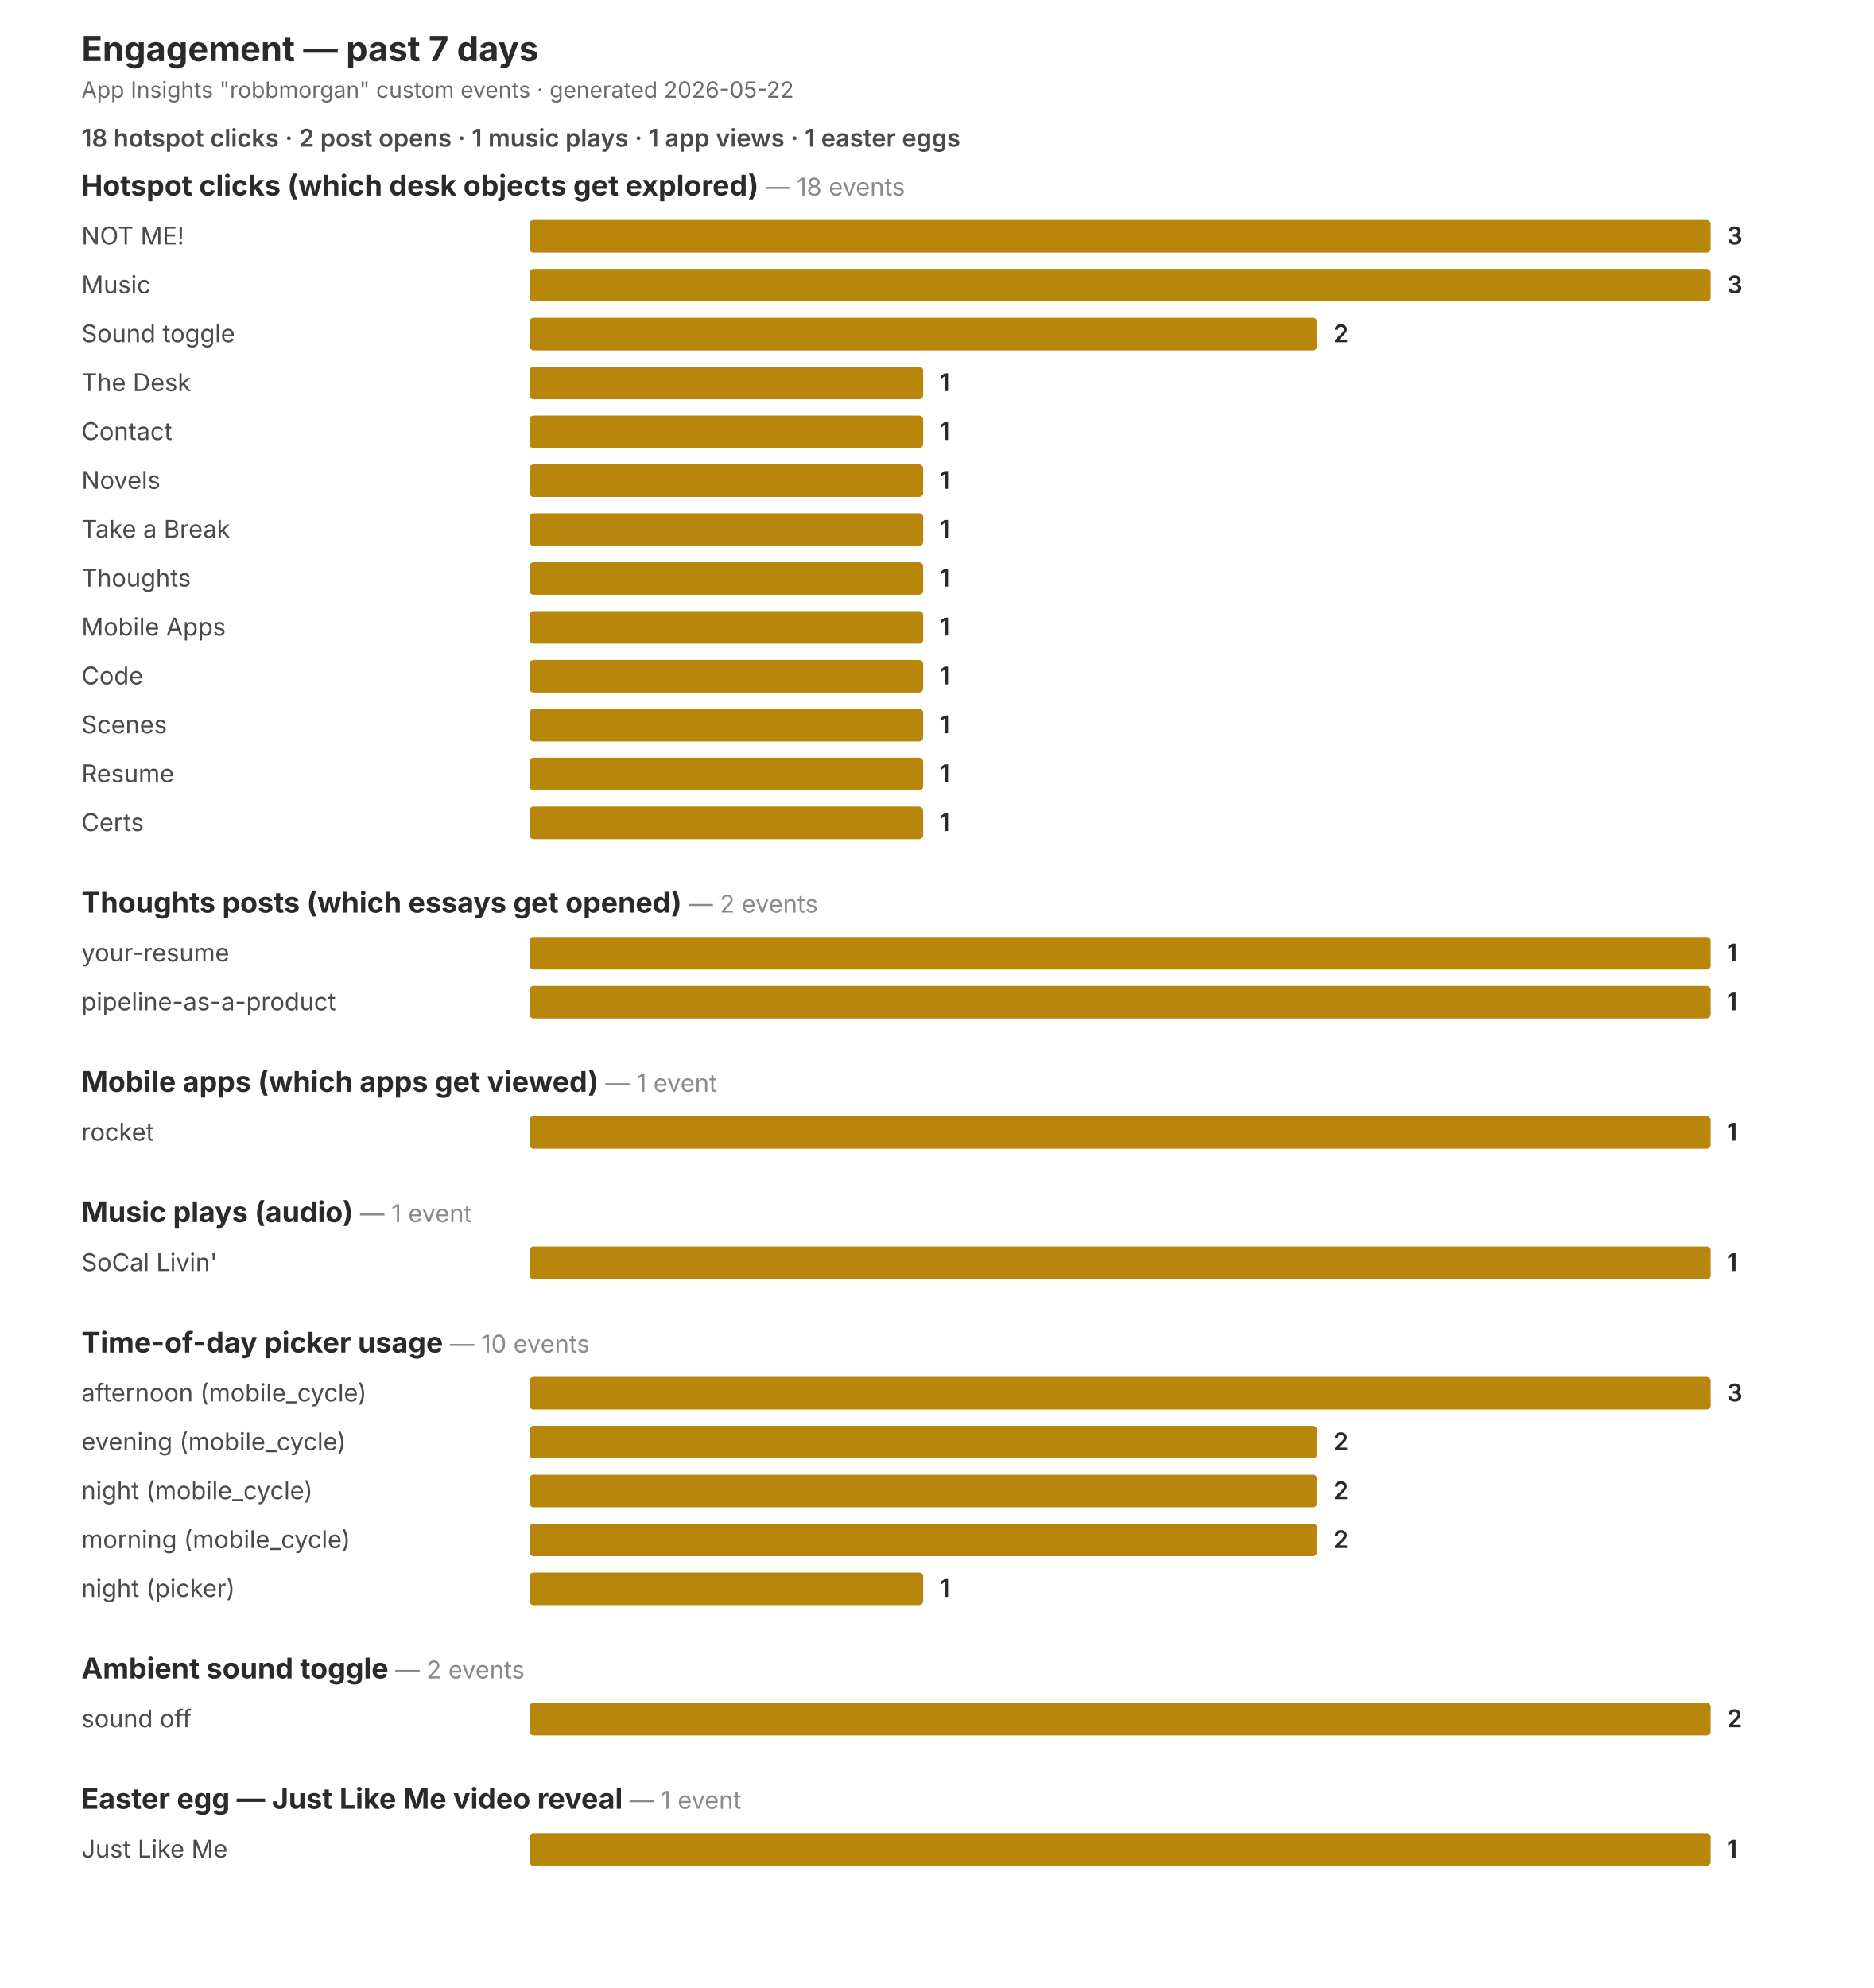
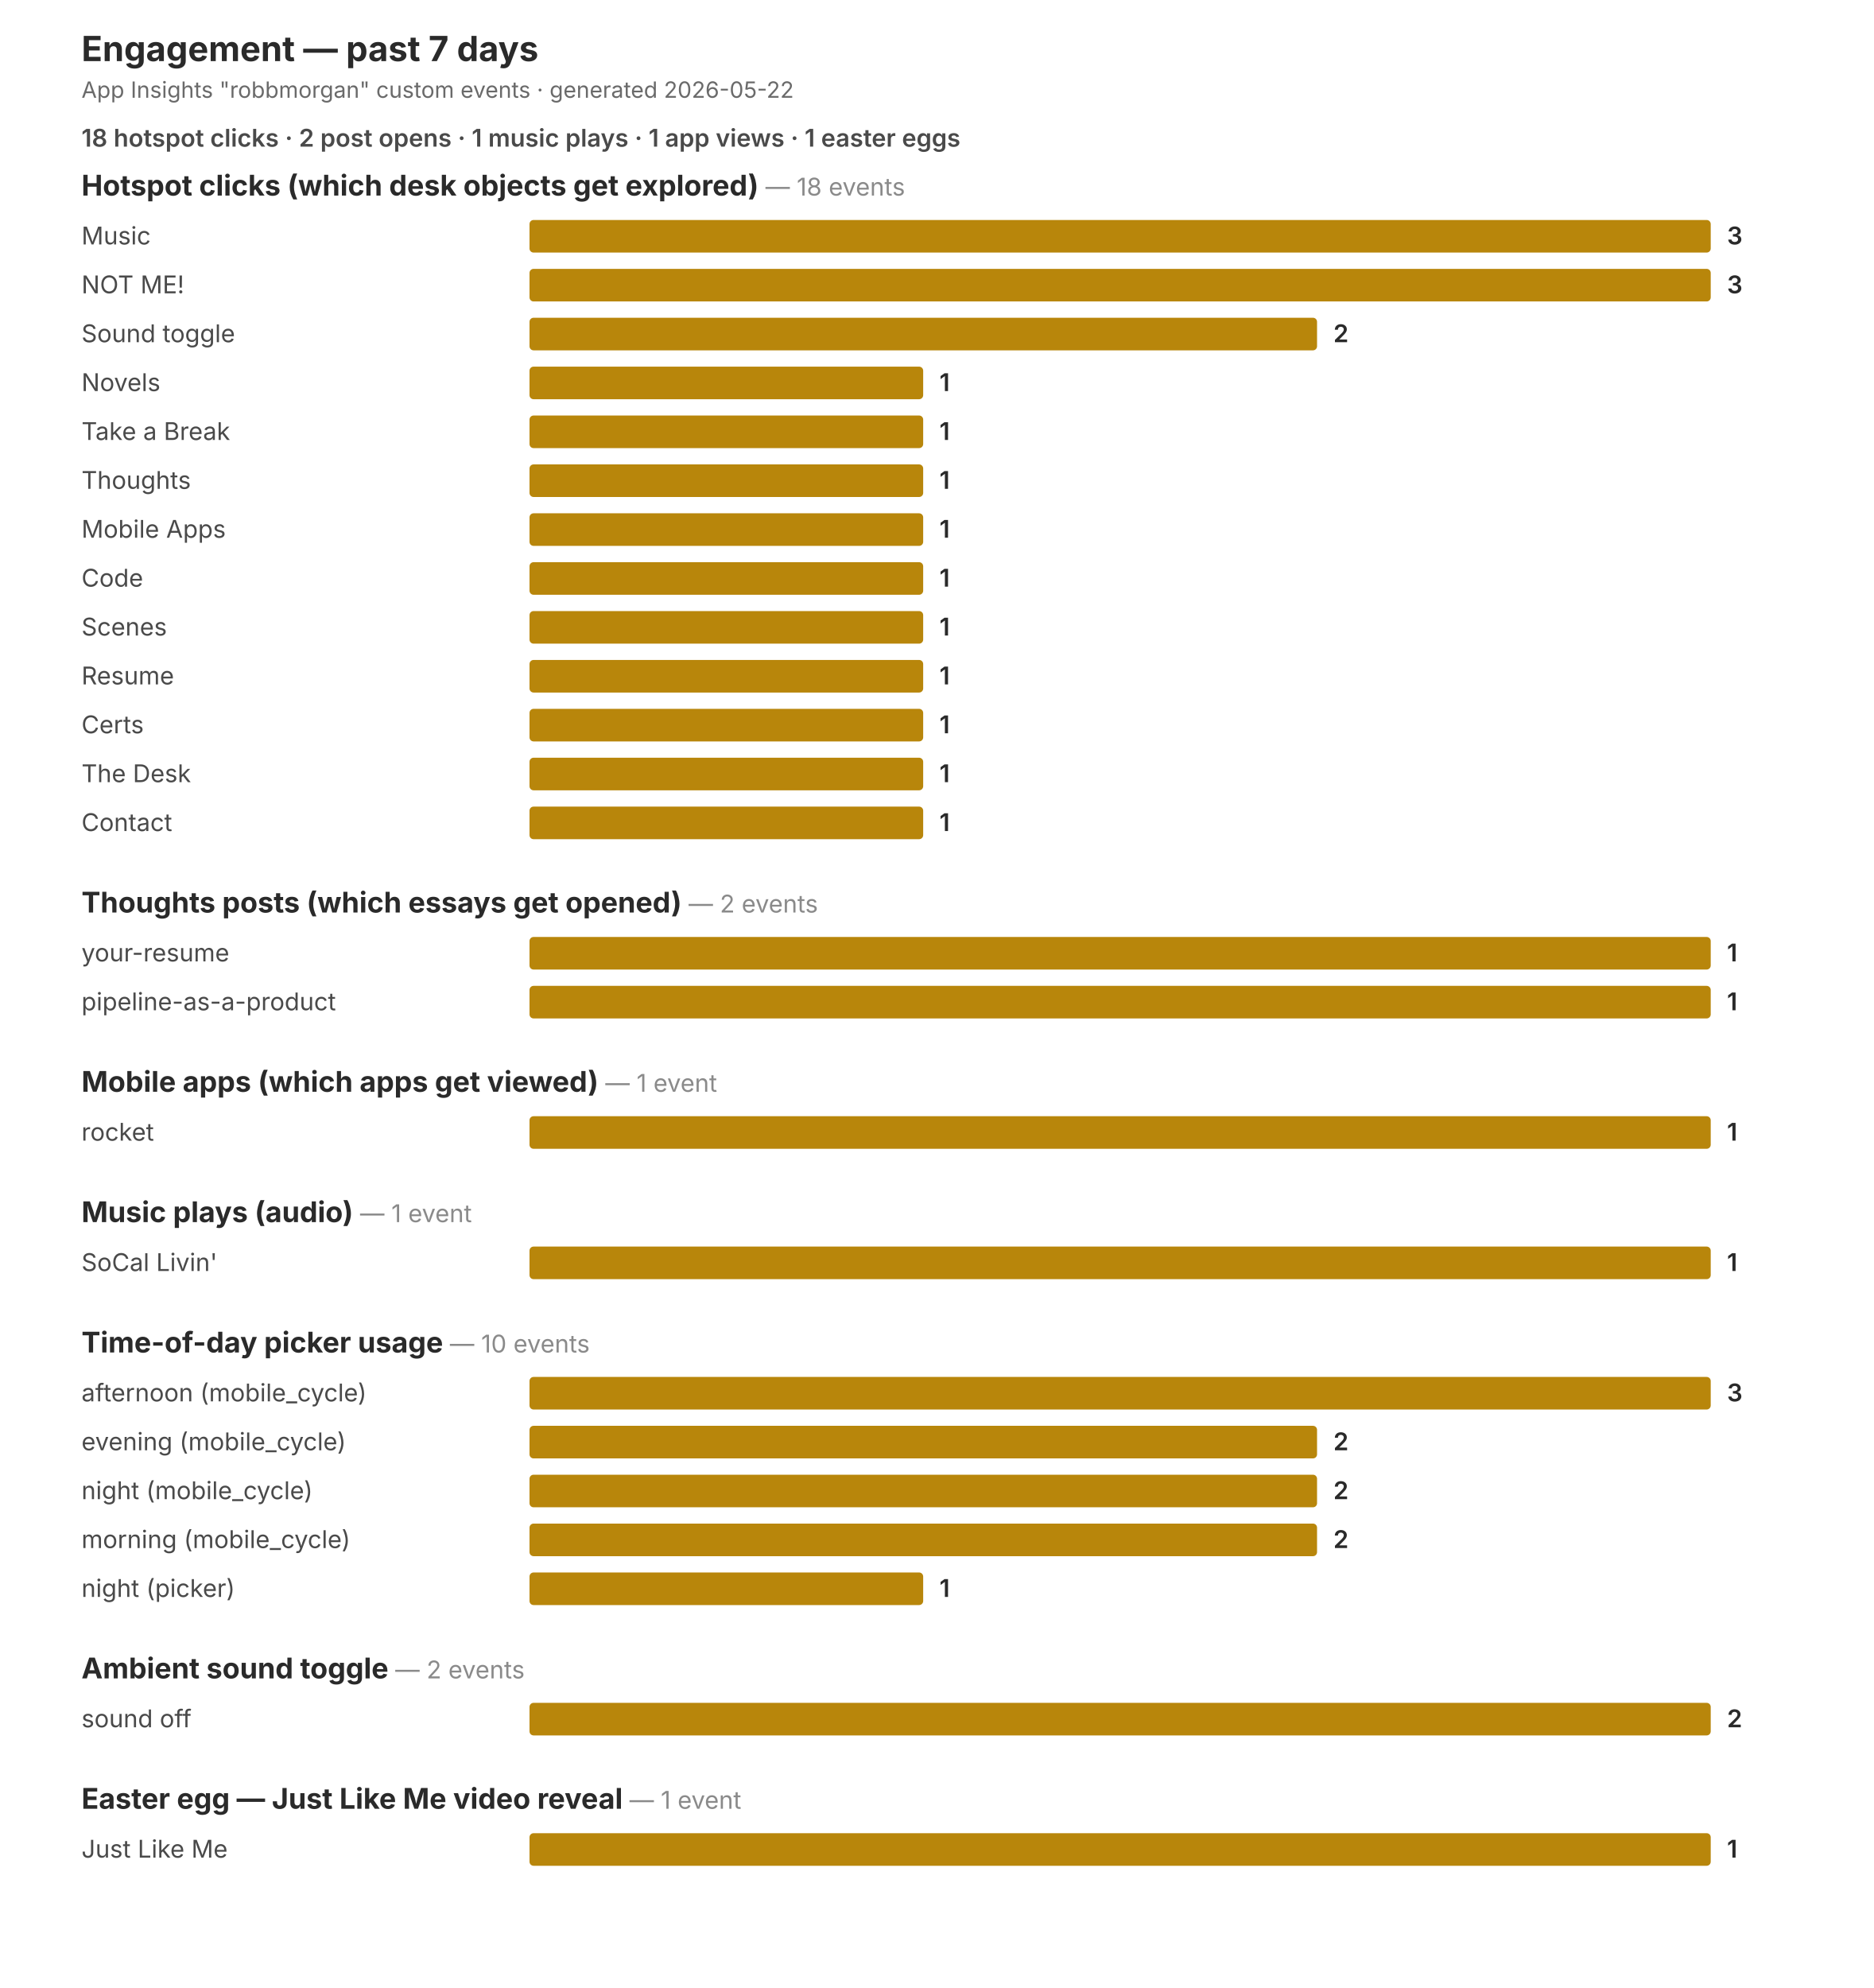
<svg xmlns="http://www.w3.org/2000/svg" viewBox="0 0 920 976" width="920" height="976" font-family="-apple-system, BlinkMacSystemFont, system-ui, sans-serif">
  <style>
    .title       { font-size: 17px; font-weight: 700; fill: #2a2a2a; }
    .subtitle    { font-size: 11px; fill: #6a6a6a; }
    .summary     { font-size: 12px; fill: #4a4a4a; font-weight: 600; }
    .section-title { font-size: 14px; font-weight: 700; fill: #2a2a2a; }
    .section-total { font-size: 12px; font-weight: 400; fill: #8a8a8a; }
    .bar-label   { font-size: 12px; fill: #4a4a4a; }
    .bar         { fill: #b8860b; }
    .bar-value   { font-size: 12px; font-weight: 600; fill: #2a2a2a; }
    .empty       { font-size: 12px; fill: #8a8a8a; font-style: italic; }
  </style>
  <text x="40" y="30" class="title">Engagement — past 7 days</text>
  <text x="40" y="48" class="subtitle">App Insights "robbmorgan" custom events · generated 2026-05-22</text>
  <text x="40" y="72" class="summary">18 hotspot clicks · 2 post opens · 1 music plays · 1 app views · 1 easter eggs</text>
  <text x="40" y="96" class="section-title">Hotspot clicks (which desk objects get explored) <tspan class="section-total">— 18 events</tspan>
  </text>
-   <text x="40" y="120" class="bar-label">NOT ME!</text>
+   <text x="40" y="120" class="bar-label">Music</text>
  <rect x="260" y="108" width="580.0" height="16" rx="2" class="bar" />
  <text x="848.0" y="120" class="bar-value">3</text>
-   <text x="40" y="144" class="bar-label">Music</text>
+   <text x="40" y="144" class="bar-label">NOT ME!</text>
  <rect x="260" y="132" width="580.0" height="16" rx="2" class="bar" />
  <text x="848.0" y="144" class="bar-value">3</text>
  <text x="40" y="168" class="bar-label">Sound toggle</text>
  <rect x="260" y="156" width="386.7" height="16" rx="2" class="bar" />
  <text x="654.7" y="168" class="bar-value">2</text>
-   <text x="40" y="192" class="bar-label">The Desk</text>
+   <text x="40" y="192" class="bar-label">Novels</text>
  <rect x="260" y="180" width="193.3" height="16" rx="2" class="bar" />
  <text x="461.3" y="192" class="bar-value">1</text>
-   <text x="40" y="216" class="bar-label">Contact</text>
+   <text x="40" y="216" class="bar-label">Take a Break</text>
  <rect x="260" y="204" width="193.3" height="16" rx="2" class="bar" />
  <text x="461.3" y="216" class="bar-value">1</text>
-   <text x="40" y="240" class="bar-label">Novels</text>
+   <text x="40" y="240" class="bar-label">Thoughts</text>
  <rect x="260" y="228" width="193.3" height="16" rx="2" class="bar" />
  <text x="461.3" y="240" class="bar-value">1</text>
-   <text x="40" y="264" class="bar-label">Take a Break</text>
+   <text x="40" y="264" class="bar-label">Mobile Apps</text>
  <rect x="260" y="252" width="193.3" height="16" rx="2" class="bar" />
  <text x="461.3" y="264" class="bar-value">1</text>
-   <text x="40" y="288" class="bar-label">Thoughts</text>
+   <text x="40" y="288" class="bar-label">Code</text>
  <rect x="260" y="276" width="193.3" height="16" rx="2" class="bar" />
  <text x="461.3" y="288" class="bar-value">1</text>
-   <text x="40" y="312" class="bar-label">Mobile Apps</text>
+   <text x="40" y="312" class="bar-label">Scenes</text>
  <rect x="260" y="300" width="193.3" height="16" rx="2" class="bar" />
  <text x="461.3" y="312" class="bar-value">1</text>
-   <text x="40" y="336" class="bar-label">Code</text>
+   <text x="40" y="336" class="bar-label">Resume</text>
  <rect x="260" y="324" width="193.3" height="16" rx="2" class="bar" />
  <text x="461.3" y="336" class="bar-value">1</text>
-   <text x="40" y="360" class="bar-label">Scenes</text>
+   <text x="40" y="360" class="bar-label">Certs</text>
  <rect x="260" y="348" width="193.3" height="16" rx="2" class="bar" />
  <text x="461.3" y="360" class="bar-value">1</text>
-   <text x="40" y="384" class="bar-label">Resume</text>
+   <text x="40" y="384" class="bar-label">The Desk</text>
  <rect x="260" y="372" width="193.3" height="16" rx="2" class="bar" />
  <text x="461.3" y="384" class="bar-value">1</text>
-   <text x="40" y="408" class="bar-label">Certs</text>
+   <text x="40" y="408" class="bar-label">Contact</text>
  <rect x="260" y="396" width="193.3" height="16" rx="2" class="bar" />
  <text x="461.3" y="408" class="bar-value">1</text>
  <text x="40" y="448" class="section-title">Thoughts posts (which essays get opened) <tspan class="section-total">— 2 events</tspan>
  </text>
  <text x="40" y="472" class="bar-label">your-resume</text>
  <rect x="260" y="460" width="580.0" height="16" rx="2" class="bar" />
  <text x="848.0" y="472" class="bar-value">1</text>
  <text x="40" y="496" class="bar-label">pipeline-as-a-product</text>
  <rect x="260" y="484" width="580.0" height="16" rx="2" class="bar" />
  <text x="848.0" y="496" class="bar-value">1</text>
  <text x="40" y="536" class="section-title">Mobile apps (which apps get viewed) <tspan class="section-total">— 1 event</tspan>
  </text>
  <text x="40" y="560" class="bar-label">rocket</text>
  <rect x="260" y="548" width="580.0" height="16" rx="2" class="bar" />
  <text x="848.0" y="560" class="bar-value">1</text>
  <text x="40" y="600" class="section-title">Music plays (audio) <tspan class="section-total">— 1 event</tspan>
  </text>
  <text x="40" y="624" class="bar-label">SoCal Livin'</text>
  <rect x="260" y="612" width="580.0" height="16" rx="2" class="bar" />
  <text x="848.0" y="624" class="bar-value">1</text>
  <text x="40" y="664" class="section-title">Time-of-day picker usage <tspan class="section-total">— 10 events</tspan>
  </text>
  <text x="40" y="688" class="bar-label">afternoon (mobile_cycle)</text>
  <rect x="260" y="676" width="580.0" height="16" rx="2" class="bar" />
  <text x="848.0" y="688" class="bar-value">3</text>
  <text x="40" y="712" class="bar-label">evening (mobile_cycle)</text>
  <rect x="260" y="700" width="386.7" height="16" rx="2" class="bar" />
  <text x="654.7" y="712" class="bar-value">2</text>
  <text x="40" y="736" class="bar-label">night (mobile_cycle)</text>
  <rect x="260" y="724" width="386.7" height="16" rx="2" class="bar" />
  <text x="654.7" y="736" class="bar-value">2</text>
  <text x="40" y="760" class="bar-label">morning (mobile_cycle)</text>
  <rect x="260" y="748" width="386.7" height="16" rx="2" class="bar" />
  <text x="654.7" y="760" class="bar-value">2</text>
  <text x="40" y="784" class="bar-label">night (picker)</text>
  <rect x="260" y="772" width="193.3" height="16" rx="2" class="bar" />
  <text x="461.3" y="784" class="bar-value">1</text>
  <text x="40" y="824" class="section-title">Ambient sound toggle <tspan class="section-total">— 2 events</tspan>
  </text>
  <text x="40" y="848" class="bar-label">sound off</text>
  <rect x="260" y="836" width="580.0" height="16" rx="2" class="bar" />
  <text x="848.0" y="848" class="bar-value">2</text>
  <text x="40" y="888" class="section-title">Easter egg — Just Like Me video reveal <tspan class="section-total">— 1 event</tspan>
  </text>
  <text x="40" y="912" class="bar-label">Just Like Me</text>
  <rect x="260" y="900" width="580.0" height="16" rx="2" class="bar" />
  <text x="848.0" y="912" class="bar-value">1</text>
</svg>
